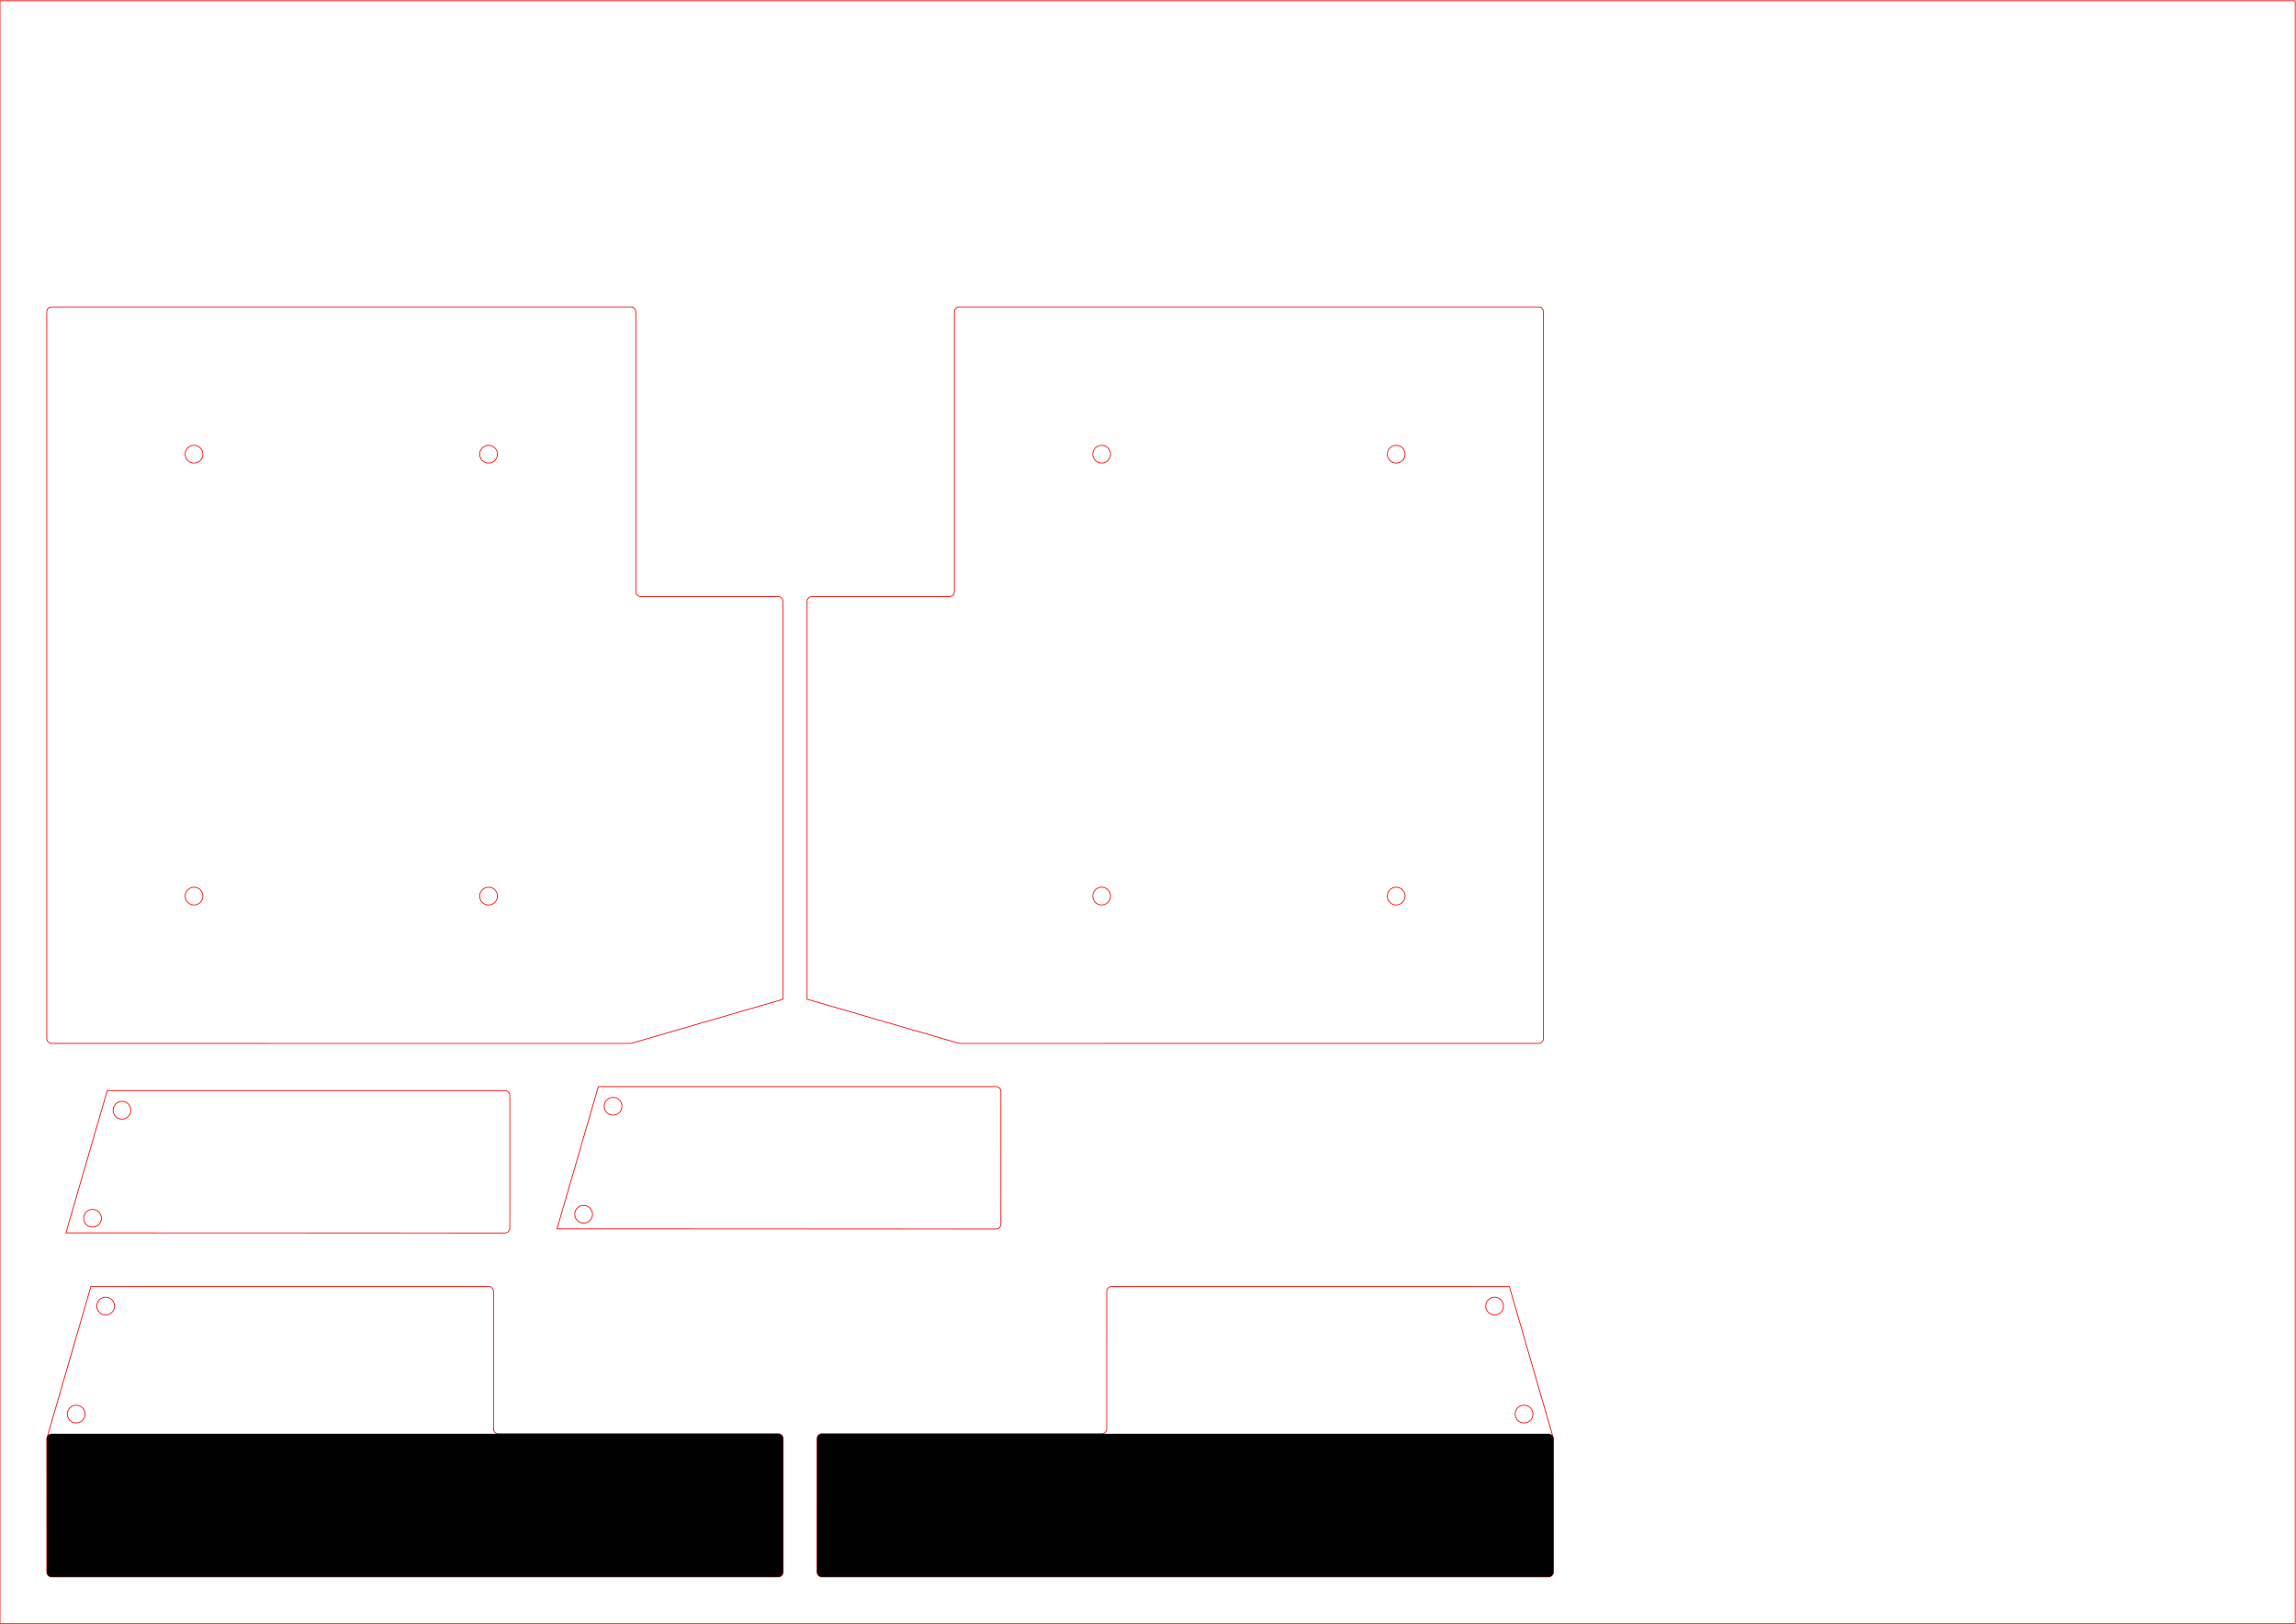
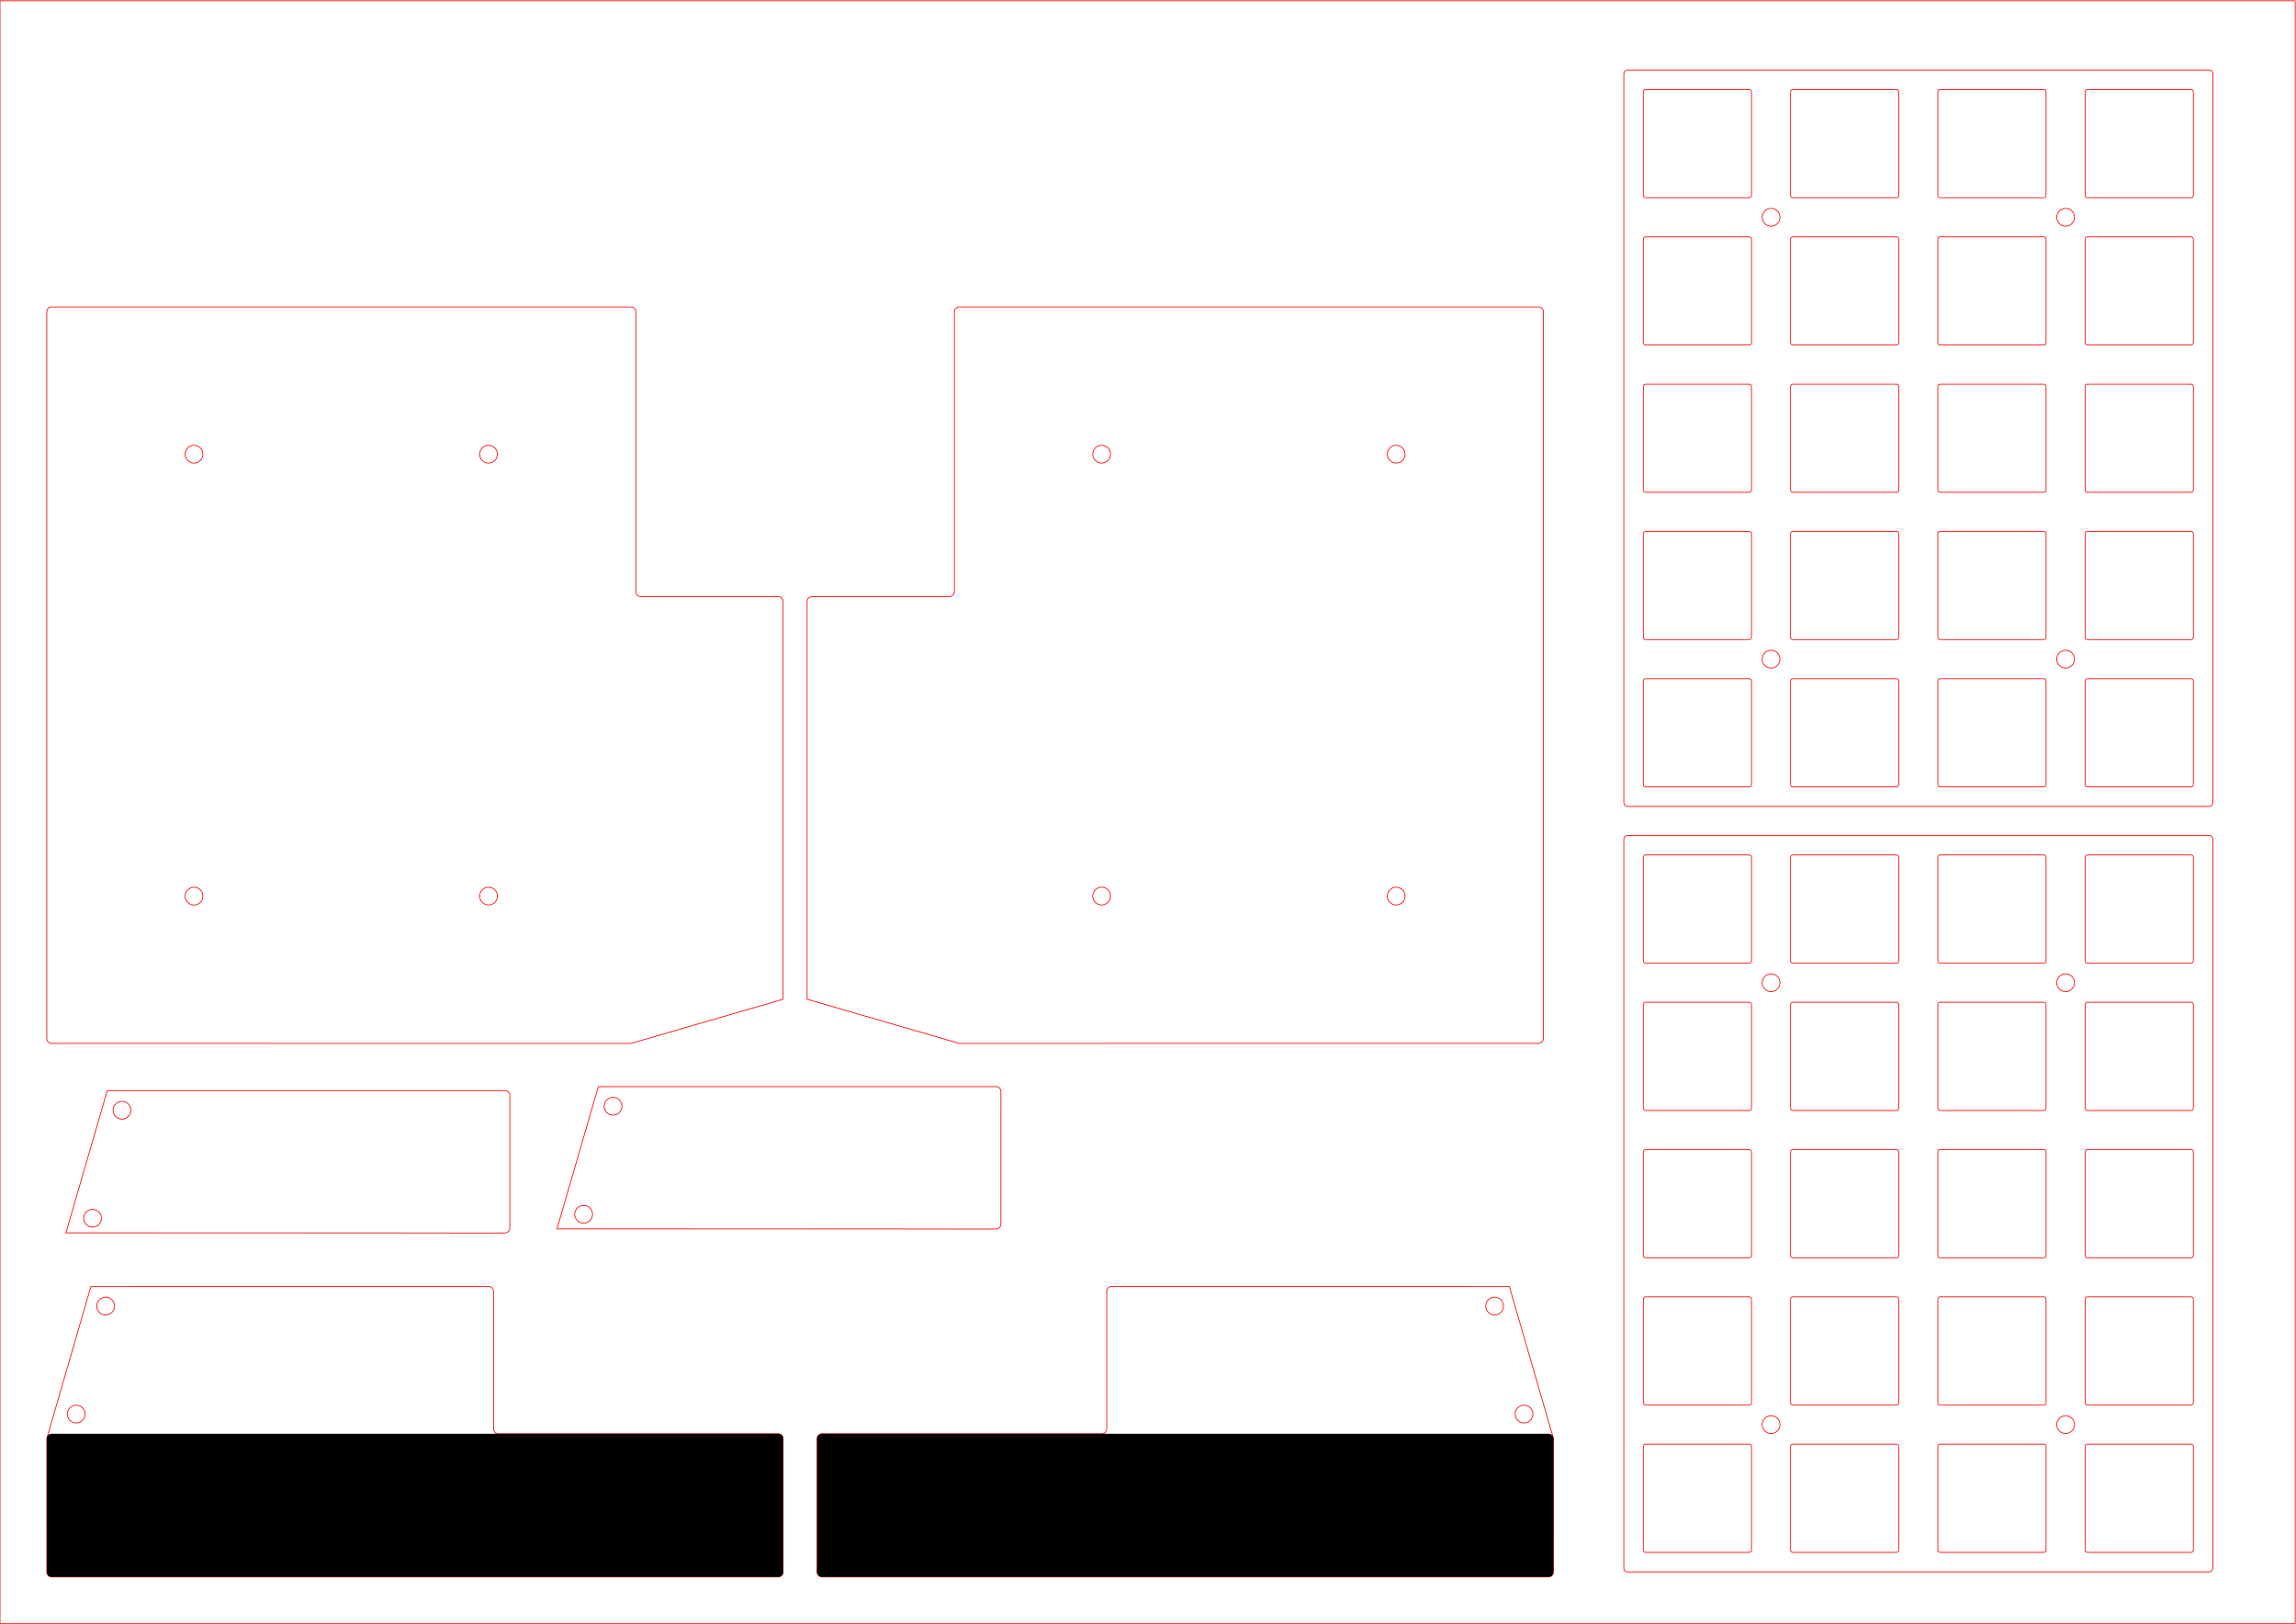
<svg xmlns="http://www.w3.org/2000/svg" xmlns:ns1="http://www.openswatchbook.org/uri/2009/osb" width="297mm" height="210mm" viewBox="0 0 297 210" version="1.1" id="svg4772">
  <defs id="defs4766">
    <linearGradient id="linearGradient21023" ns1:paint="solid">
      <stop style="stop-color:#000000;stop-opacity:1;" offset="0" id="stop21021" />
    </linearGradient>
  </defs>
  <g id="layer1" transform="translate(0,-87)">
    <g id="g4850-2" transform="translate(-36.35455,225.4554)">
      <circle transform="matrix(0,-1,-1,0,0,0)" style="fill:none;fill-opacity:1;stroke:#ff0000;stroke-width:0.1;stroke-linecap:butt;stroke-linejoin:round;stroke-miterlimit:4;stroke-dasharray:none;stroke-opacity:1;paint-order:markers stroke fill" id="path60932-0-9-0-80" cx="-18.59" cy="-111.848" r="1.15" />
      <circle transform="matrix(0,-1,-1,0,0,0)" style="fill:none;fill-opacity:1;stroke:#ff0000;stroke-width:0.1;stroke-linecap:butt;stroke-linejoin:round;stroke-miterlimit:4;stroke-dasharray:none;stroke-opacity:1;paint-order:markers stroke fill" id="path60932-0-9-0-8-7" cx="-4.62" cy="-115.658" r="1.15" />
      <path d="m 165.19,20.495 c -4.875,-0.014 -56.035,-0.014 -56.035,-0.014 -0.251,-2.65e-4 -0.499,-2.65e-4 -0.751,-5e-6 0.072,-0.249 0.144,-0.495 0.216,-0.743 1.648,-5.669 4.943,-17.005 4.943,-17.005 0.064,-0.218 0.127,-0.436 0.19,-0.653 0.301,-2.646e-4 0.603,-2.7e-4 0.904,0 l 50.535,7.6e-4 c 0.352,7.596e-4 0.636,0.285 0.636,0.636 l -0.003,17.141 c 2.3e-4,0.353 -0.284,0.637 -0.635,0.637 z" style="fill:#000000;fill-opacity:0;stroke:#ff0000;stroke-width:0.1;stroke-linecap:round;stroke-linejoin:round;stroke-miterlimit:4;stroke-dasharray:none;stroke-opacity:1" id="path18958-5-9" />
    </g>
    <rect style="opacity:1;fill:none;fill-opacity:1;fill-rule:nonzero;stroke:#ff0000;stroke-width:0.1;stroke-linecap:round;stroke-linejoin:round;stroke-miterlimit:4;stroke-dasharray:none;stroke-opacity:1;paint-order:markers fill stroke" id="rect5848" width="296.9" height="209.9" x="-4.9579783e-014" y="87.1" ry="0" />
    <text xml:space="preserve" style="font-style:normal;font-variant:normal;font-weight:normal;font-stretch:normal;font-size:10.583px;line-height:1.25;font-family:'Tanuki Permanent Marker';-inkscape-font-specification:'Tanuki Permanent Marker';letter-spacing:0px;word-spacing:0px;fill:#000000;fill-opacity:1;stroke:none;stroke-width:0.265" x="66" y="285" id="text969">
      <tspan id="tspan967" x="66" y="295.418" style="stroke-width:0.265" />
      <tspan x="66" y="308.647" style="stroke-width:0.265" id="tspan971" />
    </text>
    <g id="g4858-60-6" transform="matrix(0,-1,-1,0,104.9992,228.6449)">
      <g transform="matrix(0.00254,0,0,0.00254,-69.50508,-34.40154)" id="g22619-1-7-1-2">
        <path d="m 52751.5,15250.3 c 0.5,-137.771 -111.429,-249.7 -250,-250 l -20251.5,-0.3 -2250,7750 1.5,29500.3 c 0.5,138.371 112.429,250.3 250,250 h 36999.9 c 138.471,0.3 250.4,-111.629 250,-250 l 0.1,-29500 c 0.5,-137.771 -111.429,-249.7 -250,-250 h -14250 c -137.571,0.3 -249.5,-111.629 -250,-250 z" style="fill:none;fill-opacity:0;stroke:#fa0000;stroke-width:39.37;stroke-linecap:round;stroke-linejoin:round;stroke-miterlimit:4;stroke-dasharray:none;stroke-opacity:1" id="path4733-2-8-78-1" />
      </g>
      <circle r="1.15" cy="41.8" cx="82.902" id="path60932-99-3-8-1" style="fill:none;fill-opacity:1;stroke:#ff0000;stroke-width:0.1;stroke-linecap:butt;stroke-linejoin:round;stroke-miterlimit:4;stroke-dasharray:none;stroke-opacity:1;paint-order:markers stroke fill" />
      <circle r="1.15" cy="79.901" cx="82.902" id="path60932-99-5-1-7-48" style="fill:none;fill-opacity:1;stroke:#ff0000;stroke-width:0.1;stroke-linecap:butt;stroke-linejoin:round;stroke-miterlimit:4;stroke-dasharray:none;stroke-opacity:1;paint-order:markers stroke fill" />
      <circle r="1.15" cy="79.901" cx="25.751" id="path60932-99-0-4-09-3" style="fill:none;fill-opacity:1;stroke:#ff0000;stroke-width:0.1;stroke-linecap:butt;stroke-linejoin:round;stroke-miterlimit:4;stroke-dasharray:none;stroke-opacity:1;paint-order:markers stroke fill" />
      <circle r="1.15" cy="41.8" cx="25.751" id="path60932-99-50-8-9-9" style="fill:none;fill-opacity:1;stroke:#ff0000;stroke-width:0.1;stroke-linecap:butt;stroke-linejoin:round;stroke-miterlimit:4;stroke-dasharray:none;stroke-opacity:1;paint-order:markers stroke fill" />
    </g>
    <g id="g4858-60-5-9" transform="rotate(-90,164.6736,63.96977)">
      <g transform="matrix(0.00254,0,0,0.00254,-69.50508,-34.40154)" id="g22619-1-7-1-3-1">
        <path d="m 52751.5,15250.3 c 0.5,-137.771 -111.429,-249.7 -250,-250 l -20251.5,-0.3 -2250,7750 1.5,29500.3 c 0.5,138.371 112.429,250.3 250,250 h 36999.9 c 138.471,0.3 250.4,-111.629 250,-250 l 0.1,-29500 c 0.5,-137.771 -111.429,-249.7 -250,-250 h -14250 c -137.571,0.3 -249.5,-111.629 -250,-250 z" style="fill:none;fill-opacity:0;stroke:#fa0000;stroke-width:39.37;stroke-linecap:round;stroke-linejoin:round;stroke-miterlimit:4;stroke-dasharray:none;stroke-opacity:1" id="path4733-2-8-78-6-54" />
      </g>
      <circle r="1.15" cy="41.8" cx="82.902" id="path60932-99-3-8-4-0" style="fill:none;fill-opacity:1;stroke:#ff0000;stroke-width:0.1;stroke-linecap:butt;stroke-linejoin:round;stroke-miterlimit:4;stroke-dasharray:none;stroke-opacity:1;paint-order:markers stroke fill" />
      <circle r="1.15" cy="79.901" cx="82.902" id="path60932-99-5-1-7-5-6" style="fill:none;fill-opacity:1;stroke:#ff0000;stroke-width:0.1;stroke-linecap:butt;stroke-linejoin:round;stroke-miterlimit:4;stroke-dasharray:none;stroke-opacity:1;paint-order:markers stroke fill" />
      <circle r="1.15" cy="79.901" cx="25.751" id="path60932-99-0-4-09-2-4" style="fill:none;fill-opacity:1;stroke:#ff0000;stroke-width:0.1;stroke-linecap:butt;stroke-linejoin:round;stroke-miterlimit:4;stroke-dasharray:none;stroke-opacity:1;paint-order:markers stroke fill" />
      <circle r="1.15" cy="41.8" cx="25.751" id="path60932-99-50-8-9-4-94" style="fill:none;fill-opacity:1;stroke:#ff0000;stroke-width:0.1;stroke-linecap:butt;stroke-linejoin:round;stroke-miterlimit:4;stroke-dasharray:none;stroke-opacity:1;paint-order:markers stroke fill" />
    </g>
    <g id="g4850-2-7" transform="translate(-99.87775,225.9706)">
      <circle transform="matrix(0,-1,-1,0,0,0)" style="fill:none;fill-opacity:1;stroke:#ff0000;stroke-width:0.1;stroke-linecap:butt;stroke-linejoin:round;stroke-miterlimit:4;stroke-dasharray:none;stroke-opacity:1;paint-order:markers stroke fill" id="path60932-0-9-0-80-0" cx="-18.59" cy="-111.848" r="1.15" />
      <circle transform="matrix(0,-1,-1,0,0,0)" style="fill:none;fill-opacity:1;stroke:#ff0000;stroke-width:0.1;stroke-linecap:butt;stroke-linejoin:round;stroke-miterlimit:4;stroke-dasharray:none;stroke-opacity:1;paint-order:markers stroke fill" id="path60932-0-9-0-8-7-5" cx="-4.62" cy="-115.658" r="1.15" />
      <path d="m 165.19,20.495 c -4.875,-0.014 -56.035,-0.014 -56.035,-0.014 -0.251,-2.65e-4 -0.499,-2.65e-4 -0.751,-5e-6 0.072,-0.249 0.144,-0.495 0.216,-0.743 1.648,-5.669 4.943,-17.005 4.943,-17.005 0.064,-0.218 0.127,-0.436 0.19,-0.653 0.301,-2.646e-4 0.603,-2.7e-4 0.904,0 l 50.535,7.6e-4 c 0.352,7.596e-4 0.636,0.285 0.636,0.636 l -0.003,17.141 c 2.3e-4,0.353 -0.284,0.637 -0.635,0.637 z" style="fill:#000000;fill-opacity:0;stroke:#ff0000;stroke-width:0.1;stroke-linecap:round;stroke-linejoin:round;stroke-miterlimit:4;stroke-dasharray:none;stroke-opacity:1" id="path18958-5-9-8" />
    </g>
    <g id="g1499-7-8" transform="translate(0.7519501,-0.5594886)">
      <g transform="translate(-194.7522,19.56027)" id="g5588-0-5">
        <path id="path4731-1-7-3-3" style="fill:none;fill-opacity:0;stroke:#fa0000;stroke-width:0.1;stroke-linecap:round;stroke-linejoin:round;stroke-miterlimit:4;stroke-dasharray:none;stroke-opacity:1" d="m 295.304,254.063 7.4e-4,17.252 c 3e-5,0.351 -0.284,0.635 -0.636,0.634 h -93.98 c -0.349,7.7e-4 -0.634,-0.284 -0.634,-0.634 l -0.005,-17.252 5.522,-19.034 c 0.064,-0.218 0.127,-0.436 0.19,-0.653 0.301,-2.7e-4 0.603,-2.7e-4 0.904,0 l 50.536,0.002 c 0.351,-2.4e-4 0.635,0.284 0.635,0.635 l 0.001,17.781 c 0.002,0.352 0.286,0.636 0.635,0.635 h 36.195 c 0.352,0.001 0.636,0.285 0.635,0.635 z" />
        <circle r="1.15" cy="-203.857" cx="-250.886" id="path60932-0-9-0-9-8-2-0-1-6" style="fill:none;fill-opacity:1;stroke:#ff0000;stroke-width:0.1;stroke-linecap:butt;stroke-linejoin:round;stroke-miterlimit:4;stroke-dasharray:none;stroke-opacity:1;paint-order:markers stroke fill" transform="matrix(0,-1,-1,0,0,0)" />
        <circle r="1.15" cy="-207.667" cx="-236.916" id="path60932-0-9-0-8-7-4-3-5-1-6" style="fill:none;fill-opacity:1;stroke:#ff0000;stroke-width:0.1;stroke-linecap:butt;stroke-linejoin:round;stroke-miterlimit:4;stroke-dasharray:none;stroke-opacity:1;paint-order:markers stroke fill" transform="matrix(0,-1,-1,0,0,0)" />
      </g>
      <path id="path1089-5-3" d="m 5.933,272.988 c -0.351,0 -0.635,0.284 -0.635,0.635 l 0.005,17.253 c -10e-6,0.351 0.284,0.635 0.634,0.634 H 99.917 c 0.352,10e-4 0.636,-0.283 0.636,-0.634 l -7.5e-4,-17.252 c 0.001,-0.35 -0.283,-0.634 -0.635,-0.635 z" style="fill:#000000;fill-opacity:1;stroke:none;stroke-width:0.1;stroke-linecap:round;stroke-linejoin:round;stroke-miterlimit:4;stroke-dasharray:none;stroke-opacity:1" />
    </g>
    <g transform="matrix(-1,0,0,1,206.2481,-0.5594886)" id="g1499-1-1-2">
      <g transform="translate(-194.7522,19.56027)" id="g5588-8-7-8">
        <path id="path4731-1-7-6-0-4" style="fill:none;fill-opacity:0;stroke:#fa0000;stroke-width:0.1;stroke-linecap:round;stroke-linejoin:round;stroke-miterlimit:4;stroke-dasharray:none;stroke-opacity:1" d="m 295.304,254.063 7.4e-4,17.252 c 3e-5,0.351 -0.284,0.635 -0.636,0.634 h -93.98 c -0.349,7.7e-4 -0.634,-0.284 -0.634,-0.634 l -0.005,-17.252 5.522,-19.034 c 0.064,-0.218 0.127,-0.436 0.19,-0.653 0.301,-2.7e-4 0.603,-2.7e-4 0.904,0 l 50.536,0.002 c 0.351,-2.4e-4 0.635,0.284 0.635,0.635 l 0.001,17.781 c 0.002,0.352 0.286,0.636 0.635,0.635 h 36.195 c 0.352,0.001 0.636,0.285 0.635,0.635 z" />
        <circle r="1.15" cy="-203.857" cx="-250.886" id="path60932-0-9-0-9-8-2-0-9-9-6" style="fill:none;fill-opacity:1;stroke:#ff0000;stroke-width:0.1;stroke-linecap:butt;stroke-linejoin:round;stroke-miterlimit:4;stroke-dasharray:none;stroke-opacity:1;paint-order:markers stroke fill" transform="matrix(0,-1,-1,0,0,0)" />
        <circle r="1.15" cy="-207.667" cx="-236.916" id="path60932-0-9-0-8-7-4-3-5-9-3-6" style="fill:none;fill-opacity:1;stroke:#ff0000;stroke-width:0.1;stroke-linecap:butt;stroke-linejoin:round;stroke-miterlimit:4;stroke-dasharray:none;stroke-opacity:1;paint-order:markers stroke fill" transform="matrix(0,-1,-1,0,0,0)" />
      </g>
      <path id="path1089-3-6-3" d="m 5.933,272.988 c -0.351,0 -0.635,0.284 -0.635,0.635 l 0.005,17.253 c -10e-6,0.351 0.284,0.635 0.634,0.634 H 99.917 c 0.352,10e-4 0.636,-0.283 0.636,-0.634 l -7.5e-4,-17.252 c 0.001,-0.35 -0.283,-0.634 -0.635,-0.635 z" style="fill:#000000;fill-opacity:1;stroke:none;stroke-width:0.1;stroke-linecap:round;stroke-linejoin:round;stroke-miterlimit:4;stroke-dasharray:none;stroke-opacity:1" />
    </g>
+     <g id="g992">
+       <path id="rect60927-38-5-8" d="m 212.57,188.475 v -13.4 c 0,-0.166 0.134,-0.3 0.3,-0.3 h 13.4 c 0.166,0 0.3,0.134 0.3,0.3 v 13.4 c 0,0.166 -0.134,0.3 -0.3,0.3 h -13.4 c -0.166,0 -0.3,-0.134 -0.3,-0.3 z" style="fill:none;fill-opacity:1;stroke:#ff0000;stroke-width:0.1;stroke-linecap:butt;stroke-linejoin:round;stroke-miterlimit:4;stroke-dasharray:none;stroke-opacity:1;paint-order:markers stroke fill" />
+       <circle transform="rotate(-90)" r="1.15" cy="229.1" cx="-172.25" id="path60932-00-3-3" style="fill:none;fill-opacity:1;stroke:#ff0000;stroke-width:0.1;stroke-linecap:butt;stroke-linejoin:round;stroke-miterlimit:4;stroke-dasharray:none;stroke-opacity:1;paint-order:markers stroke fill" />
+       <path id="rect60927-2-3-7-1" d="m 212.57,169.425 v -13.4 c 0,-0.166 0.134,-0.3 0.3,-0.3 h 13.4 c 0.166,0 0.3,0.134 0.3,0.3 v 13.4 c 0,0.166 -0.134,0.3 -0.3,0.3 h -13.4 c -0.166,0 -0.3,-0.134 -0.3,-0.3 z" style="fill:none;fill-opacity:1;stroke:#ff0000;stroke-width:0.1;stroke-linecap:butt;stroke-linejoin:round;stroke-miterlimit:4;stroke-dasharray:none;stroke-opacity:1;paint-order:markers stroke fill" />
+       <path id="rect60927-2-2-8-8-0" d="m 212.57,150.375 v -13.4 c 0,-0.166 0.134,-0.3 0.3,-0.3 h 13.4 c 0.166,0 0.3,0.134 0.3,0.3 v 13.4 c 0,0.166 -0.134,0.3 -0.3,0.3 h -13.4 c -0.166,0 -0.3,-0.134 -0.3,-0.3 z" style="fill:none;fill-opacity:1;stroke:#ff0000;stroke-width:0.1;stroke-linecap:butt;stroke-linejoin:round;stroke-miterlimit:4;stroke-dasharray:none;stroke-opacity:1;paint-order:markers stroke fill" />
+       <path id="rect60927-2-2-3-0-3-4" d="m 212.57,131.325 v -13.4 c 0,-0.166 0.134,-0.3 0.3,-0.3 h 13.4 c 0.166,0 0.3,0.134 0.3,0.3 v 13.4 c 0,0.166 -0.134,0.3 -0.3,0.3 h -13.4 c -0.166,0 -0.3,-0.134 -0.3,-0.3 z" style="fill:none;fill-opacity:1;stroke:#ff0000;stroke-width:0.1;stroke-linecap:butt;stroke-linejoin:round;stroke-miterlimit:4;stroke-dasharray:none;stroke-opacity:1;paint-order:markers stroke fill" />
+       <path id="rect60927-2-2-2-4-3-5" d="m 212.57,112.275 v -13.4 c 0,-0.166 0.134,-0.3 0.3,-0.3 h 13.4 c 0.166,0 0.3,0.134 0.3,0.3 v 13.4 c 0,0.166 -0.134,0.3 -0.3,0.3 h -13.4 c -0.166,0 -0.3,-0.134 -0.3,-0.3 z" style="fill:none;fill-opacity:1;stroke:#ff0000;stroke-width:0.1;stroke-linecap:butt;stroke-linejoin:round;stroke-miterlimit:4;stroke-dasharray:none;stroke-opacity:1;paint-order:markers stroke fill" />
+       <circle transform="rotate(-90)" r="1.15" cy="229.1" cx="-115.1" id="path60932-9-8-8-8" style="fill:none;fill-opacity:1;stroke:#ff0000;stroke-width:0.1;stroke-linecap:butt;stroke-linejoin:round;stroke-miterlimit:4;stroke-dasharray:none;stroke-opacity:1;paint-order:markers stroke fill" />
+       <path id="rect60927-5-8-5-5" d="m 231.62,188.475 v -13.4 c 0,-0.166 0.134,-0.3 0.3,-0.3 h 13.4 c 0.166,0 0.3,0.134 0.3,0.3 v 13.4 c 0,0.166 -0.134,0.3 -0.3,0.3 h -13.4 c -0.166,0 -0.3,-0.134 -0.3,-0.3 z" style="fill:none;fill-opacity:1;stroke:#ff0000;stroke-width:0.1;stroke-linecap:butt;stroke-linejoin:round;stroke-miterlimit:4;stroke-dasharray:none;stroke-opacity:1;paint-order:markers stroke fill" />
+       <path id="rect60927-6-0-8-8" d="m 231.62,169.424 v -13.4 c 0,-0.166 0.134,-0.3 0.3,-0.3 h 13.4 c 0.166,0 0.3,0.134 0.3,0.3 v 13.4 c 0,0.166 -0.134,0.3 -0.3,0.3 h -13.4 c -0.166,0 -0.3,-0.134 -0.3,-0.3 z" style="fill:none;fill-opacity:1;stroke:#ff0000;stroke-width:0.1;stroke-linecap:butt;stroke-linejoin:round;stroke-miterlimit:4;stroke-dasharray:none;stroke-opacity:1;paint-order:markers stroke fill" />
+       <path id="rect60927-1-8-5-1" d="m 231.62,150.375 v -13.4 c 0,-0.166 0.134,-0.3 0.3,-0.3 h 13.4 c 0.166,0 0.3,0.134 0.3,0.3 v 13.4 c 0,0.166 -0.134,0.3 -0.3,0.3 h -13.4 c -0.166,0 -0.3,-0.134 -0.3,-0.3 z" style="fill:none;fill-opacity:1;stroke:#ff0000;stroke-width:0.1;stroke-linecap:butt;stroke-linejoin:round;stroke-miterlimit:4;stroke-dasharray:none;stroke-opacity:1;paint-order:markers stroke fill" />
+       <path id="rect60927-59-2-1-2" d="m 231.62,131.325 v -13.4 c 0,-0.166 0.134,-0.3 0.3,-0.3 h 13.4 c 0.166,0 0.3,0.134 0.3,0.3 v 13.4 c 0,0.166 -0.134,0.3 -0.3,0.3 h -13.4 c -0.166,0 -0.3,-0.134 -0.3,-0.3 z" style="fill:none;fill-opacity:1;stroke:#ff0000;stroke-width:0.1;stroke-linecap:butt;stroke-linejoin:round;stroke-miterlimit:4;stroke-dasharray:none;stroke-opacity:1;paint-order:markers stroke fill" />
+       <path id="rect60927-19-2-2-4" d="m 231.62,112.275 v -13.4 c 0,-0.166 0.134,-0.3 0.3,-0.3 h 13.4 c 0.166,0 0.3,0.134 0.3,0.3 v 13.4 c 0,0.166 -0.134,0.3 -0.3,0.3 h -13.4 c -0.166,0 -0.3,-0.134 -0.3,-0.3 z" style="fill:none;fill-opacity:1;stroke:#ff0000;stroke-width:0.1;stroke-linecap:butt;stroke-linejoin:round;stroke-miterlimit:4;stroke-dasharray:none;stroke-opacity:1;paint-order:markers stroke fill" />
+       <path id="rect60927-3-8-9-2" d="m 250.67,188.475 v -13.4 c 0,-0.166 0.134,-0.3 0.3,-0.3 h 13.4 c 0.166,0 0.3,0.134 0.3,0.3 v 13.4 c 0,0.166 -0.134,0.3 -0.3,0.3 h -13.4 c -0.166,0 -0.3,-0.134 -0.3,-0.3 z" style="fill:none;fill-opacity:1;stroke:#ff0000;stroke-width:0.1;stroke-linecap:butt;stroke-linejoin:round;stroke-miterlimit:4;stroke-dasharray:none;stroke-opacity:1;paint-order:markers stroke fill" />
+       <path id="rect60927-4-5-8-6" d="m 250.67,169.424 v -13.4 c 0,-0.166 0.134,-0.3 0.3,-0.3 h 13.4 c 0.166,0 0.3,0.134 0.3,0.3 v 13.4 c 0,0.166 -0.134,0.3 -0.3,0.3 h -13.4 c -0.166,0 -0.3,-0.134 -0.3,-0.3 z" style="fill:none;fill-opacity:1;stroke:#ff0000;stroke-width:0.1;stroke-linecap:butt;stroke-linejoin:round;stroke-miterlimit:4;stroke-dasharray:none;stroke-opacity:1;paint-order:markers stroke fill" />
+       <path id="rect60927-45-5-5-8" d="m 250.67,150.375 v -13.4 c 0,-0.166 0.134,-0.3 0.3,-0.3 h 13.4 c 0.166,0 0.3,0.134 0.3,0.3 v 13.4 c 0,0.166 -0.134,0.3 -0.3,0.3 h -13.4 c -0.166,0 -0.3,-0.134 -0.3,-0.3 z" style="fill:none;fill-opacity:1;stroke:#ff0000;stroke-width:0.1;stroke-linecap:butt;stroke-linejoin:round;stroke-miterlimit:4;stroke-dasharray:none;stroke-opacity:1;paint-order:markers stroke fill" />
+       <path id="rect60927-7-2-9-9" d="m 250.67,131.325 v -13.4 c 0,-0.166 0.134,-0.3 0.3,-0.3 h 13.4 c 0.166,0 0.3,0.134 0.3,0.3 v 13.4 c 0,0.166 -0.134,0.3 -0.3,0.3 h -13.4 c -0.166,0 -0.3,-0.134 -0.3,-0.3 z" style="fill:none;fill-opacity:1;stroke:#ff0000;stroke-width:0.1;stroke-linecap:butt;stroke-linejoin:round;stroke-miterlimit:4;stroke-dasharray:none;stroke-opacity:1;paint-order:markers stroke fill" />
+       <path id="rect60927-51-7-6-4" d="m 250.67,112.275 v -13.4 c 0,-0.166 0.134,-0.3 0.3,-0.3 h 13.4 c 0.166,0 0.3,0.134 0.3,0.3 v 13.4 c 0,0.166 -0.134,0.3 -0.3,0.3 h -13.4 c -0.166,0 -0.3,-0.134 -0.3,-0.3 z" style="fill:none;fill-opacity:1;stroke:#ff0000;stroke-width:0.1;stroke-linecap:butt;stroke-linejoin:round;stroke-miterlimit:4;stroke-dasharray:none;stroke-opacity:1;paint-order:markers stroke fill" />
+       <circle transform="rotate(-90)" r="1.15" cy="267.2" cx="-172.25" id="path60932-7-6-6-0" style="fill:none;fill-opacity:1;stroke:#ff0000;stroke-width:0.1;stroke-linecap:butt;stroke-linejoin:round;stroke-miterlimit:4;stroke-dasharray:none;stroke-opacity:1;paint-order:markers stroke fill" />
+       <circle transform="rotate(-90)" r="1.15" cy="267.2" cx="-115.1" id="path60932-0-2-0-6" style="fill:none;fill-opacity:1;stroke:#ff0000;stroke-width:0.1;stroke-linecap:butt;stroke-linejoin:round;stroke-miterlimit:4;stroke-dasharray:none;stroke-opacity:1;paint-order:markers stroke fill" />
+       <path id="rect60927-3-1-9-5-7" d="m 269.72,188.475 v -13.4 c 0,-0.166 0.134,-0.3 0.3,-0.3 h 13.4 c 0.166,0 0.3,0.134 0.3,0.3 v 13.4 c 0,0.166 -0.134,0.3 -0.3,0.3 h -13.4 c -0.166,0 -0.3,-0.134 -0.3,-0.3 z" style="fill:none;fill-opacity:1;stroke:#ff0000;stroke-width:0.1;stroke-linecap:butt;stroke-linejoin:round;stroke-miterlimit:4;stroke-dasharray:none;stroke-opacity:1;paint-order:markers stroke fill" />
+       <path id="rect60927-3-3-8-5-6" d="m 269.72,169.424 v -13.4 c 0,-0.166 0.134,-0.3 0.3,-0.3 h 13.4 c 0.166,0 0.3,0.134 0.3,0.3 v 13.4 c 0,0.166 -0.134,0.3 -0.3,0.3 h -13.4 c -0.166,0 -0.3,-0.134 -0.3,-0.3 z" style="fill:none;fill-opacity:1;stroke:#ff0000;stroke-width:0.1;stroke-linecap:butt;stroke-linejoin:round;stroke-miterlimit:4;stroke-dasharray:none;stroke-opacity:1;paint-order:markers stroke fill" />
+       <path id="rect60927-3-2-4-6-9" d="m 269.72,150.375 v -13.4 c 0,-0.166 0.134,-0.3 0.3,-0.3 h 13.4 c 0.166,0 0.3,0.134 0.3,0.3 v 13.4 c 0,0.166 -0.134,0.3 -0.3,0.3 h -13.4 c -0.166,0 -0.3,-0.134 -0.3,-0.3 z" style="fill:none;fill-opacity:1;stroke:#ff0000;stroke-width:0.1;stroke-linecap:butt;stroke-linejoin:round;stroke-miterlimit:4;stroke-dasharray:none;stroke-opacity:1;paint-order:markers stroke fill" />
+       <path id="rect60927-3-4-3-7-6" d="m 269.72,131.325 v -13.4 c 0,-0.166 0.134,-0.3 0.3,-0.3 h 13.4 c 0.166,0 0.3,0.134 0.3,0.3 v 13.4 c 0,0.166 -0.134,0.3 -0.3,0.3 h -13.4 c -0.166,0 -0.3,-0.134 -0.3,-0.3 z" style="fill:none;fill-opacity:1;stroke:#ff0000;stroke-width:0.1;stroke-linecap:butt;stroke-linejoin:round;stroke-miterlimit:4;stroke-dasharray:none;stroke-opacity:1;paint-order:markers stroke fill" />
+       <path id="rect60927-3-29-0-1-6" d="m 269.72,112.275 v -13.4 c 0,-0.166 0.134,-0.3 0.3,-0.3 h 13.4 c 0.166,0 0.3,0.134 0.3,0.3 v 13.4 c 0,0.166 -0.134,0.3 -0.3,0.3 h -13.4 c -0.166,0 -0.3,-0.134 -0.3,-0.3 z" style="fill:none;fill-opacity:1;stroke:#ff0000;stroke-width:0.1;stroke-linecap:butt;stroke-linejoin:round;stroke-miterlimit:4;stroke-dasharray:none;stroke-opacity:1;paint-order:markers stroke fill" />
+       <rect transform="rotate(-90)" ry="0.5" y="210.05" x="-191.3" height="76.2" width="95.25" id="rect61217-4-7-4" style="fill:none;fill-opacity:1;stroke:#ff0000;stroke-width:0.1;stroke-linecap:butt;stroke-linejoin:round;stroke-miterlimit:4;stroke-dasharray:none;stroke-opacity:1;paint-order:markers stroke fill" />
+     </g>
+     <g transform="translate(-3.0510105e-6,99)" id="g992-9">
+       <path id="rect60927-38-5-8-8" d="m 212.57,188.475 v -13.4 c 0,-0.166 0.134,-0.3 0.3,-0.3 h 13.4 c 0.166,0 0.3,0.134 0.3,0.3 v 13.4 c 0,0.166 -0.134,0.3 -0.3,0.3 h -13.4 c -0.166,0 -0.3,-0.134 -0.3,-0.3 z" style="fill:none;fill-opacity:1;stroke:#ff0000;stroke-width:0.1;stroke-linecap:butt;stroke-linejoin:round;stroke-miterlimit:4;stroke-dasharray:none;stroke-opacity:1;paint-order:markers stroke fill" />
+       <circle transform="rotate(-90)" r="1.15" cy="229.1" cx="-172.25" id="path60932-00-3-3-8" style="fill:none;fill-opacity:1;stroke:#ff0000;stroke-width:0.1;stroke-linecap:butt;stroke-linejoin:round;stroke-miterlimit:4;stroke-dasharray:none;stroke-opacity:1;paint-order:markers stroke fill" />
+       <path id="rect60927-2-3-7-1-9" d="m 212.57,169.425 v -13.4 c 0,-0.166 0.134,-0.3 0.3,-0.3 h 13.4 c 0.166,0 0.3,0.134 0.3,0.3 v 13.4 c 0,0.166 -0.134,0.3 -0.3,0.3 h -13.4 c -0.166,0 -0.3,-0.134 -0.3,-0.3 z" style="fill:none;fill-opacity:1;stroke:#ff0000;stroke-width:0.1;stroke-linecap:butt;stroke-linejoin:round;stroke-miterlimit:4;stroke-dasharray:none;stroke-opacity:1;paint-order:markers stroke fill" />
+       <path id="rect60927-2-2-8-8-0-0" d="m 212.57,150.375 v -13.4 c 0,-0.166 0.134,-0.3 0.3,-0.3 h 13.4 c 0.166,0 0.3,0.134 0.3,0.3 v 13.4 c 0,0.166 -0.134,0.3 -0.3,0.3 h -13.4 c -0.166,0 -0.3,-0.134 -0.3,-0.3 z" style="fill:none;fill-opacity:1;stroke:#ff0000;stroke-width:0.1;stroke-linecap:butt;stroke-linejoin:round;stroke-miterlimit:4;stroke-dasharray:none;stroke-opacity:1;paint-order:markers stroke fill" />
+       <path id="rect60927-2-2-3-0-3-4-7" d="m 212.57,131.325 v -13.4 c 0,-0.166 0.134,-0.3 0.3,-0.3 h 13.4 c 0.166,0 0.3,0.134 0.3,0.3 v 13.4 c 0,0.166 -0.134,0.3 -0.3,0.3 h -13.4 c -0.166,0 -0.3,-0.134 -0.3,-0.3 z" style="fill:none;fill-opacity:1;stroke:#ff0000;stroke-width:0.1;stroke-linecap:butt;stroke-linejoin:round;stroke-miterlimit:4;stroke-dasharray:none;stroke-opacity:1;paint-order:markers stroke fill" />
+       <path id="rect60927-2-2-2-4-3-5-1" d="m 212.57,112.275 v -13.4 c 0,-0.166 0.134,-0.3 0.3,-0.3 h 13.4 c 0.166,0 0.3,0.134 0.3,0.3 v 13.4 c 0,0.166 -0.134,0.3 -0.3,0.3 h -13.4 c -0.166,0 -0.3,-0.134 -0.3,-0.3 z" style="fill:none;fill-opacity:1;stroke:#ff0000;stroke-width:0.1;stroke-linecap:butt;stroke-linejoin:round;stroke-miterlimit:4;stroke-dasharray:none;stroke-opacity:1;paint-order:markers stroke fill" />
+       <circle transform="rotate(-90)" r="1.15" cy="229.1" cx="-115.1" id="path60932-9-8-8-8-2" style="fill:none;fill-opacity:1;stroke:#ff0000;stroke-width:0.1;stroke-linecap:butt;stroke-linejoin:round;stroke-miterlimit:4;stroke-dasharray:none;stroke-opacity:1;paint-order:markers stroke fill" />
+       <path id="rect60927-5-8-5-5-4" d="m 231.62,188.475 v -13.4 c 0,-0.166 0.134,-0.3 0.3,-0.3 h 13.4 c 0.166,0 0.3,0.134 0.3,0.3 v 13.4 c 0,0.166 -0.134,0.3 -0.3,0.3 h -13.4 c -0.166,0 -0.3,-0.134 -0.3,-0.3 z" style="fill:none;fill-opacity:1;stroke:#ff0000;stroke-width:0.1;stroke-linecap:butt;stroke-linejoin:round;stroke-miterlimit:4;stroke-dasharray:none;stroke-opacity:1;paint-order:markers stroke fill" />
+       <path id="rect60927-6-0-8-8-3" d="m 231.62,169.424 v -13.4 c 0,-0.166 0.134,-0.3 0.3,-0.3 h 13.4 c 0.166,0 0.3,0.134 0.3,0.3 v 13.4 c 0,0.166 -0.134,0.3 -0.3,0.3 h -13.4 c -0.166,0 -0.3,-0.134 -0.3,-0.3 z" style="fill:none;fill-opacity:1;stroke:#ff0000;stroke-width:0.1;stroke-linecap:butt;stroke-linejoin:round;stroke-miterlimit:4;stroke-dasharray:none;stroke-opacity:1;paint-order:markers stroke fill" />
+       <path id="rect60927-1-8-5-1-9" d="m 231.62,150.375 v -13.4 c 0,-0.166 0.134,-0.3 0.3,-0.3 h 13.4 c 0.166,0 0.3,0.134 0.3,0.3 v 13.4 c 0,0.166 -0.134,0.3 -0.3,0.3 h -13.4 c -0.166,0 -0.3,-0.134 -0.3,-0.3 z" style="fill:none;fill-opacity:1;stroke:#ff0000;stroke-width:0.1;stroke-linecap:butt;stroke-linejoin:round;stroke-miterlimit:4;stroke-dasharray:none;stroke-opacity:1;paint-order:markers stroke fill" />
+       <path id="rect60927-59-2-1-2-9" d="m 231.62,131.325 v -13.4 c 0,-0.166 0.134,-0.3 0.3,-0.3 h 13.4 c 0.166,0 0.3,0.134 0.3,0.3 v 13.4 c 0,0.166 -0.134,0.3 -0.3,0.3 h -13.4 c -0.166,0 -0.3,-0.134 -0.3,-0.3 z" style="fill:none;fill-opacity:1;stroke:#ff0000;stroke-width:0.1;stroke-linecap:butt;stroke-linejoin:round;stroke-miterlimit:4;stroke-dasharray:none;stroke-opacity:1;paint-order:markers stroke fill" />
+       <path id="rect60927-19-2-2-4-9" d="m 231.62,112.275 v -13.4 c 0,-0.166 0.134,-0.3 0.3,-0.3 h 13.4 c 0.166,0 0.3,0.134 0.3,0.3 v 13.4 c 0,0.166 -0.134,0.3 -0.3,0.3 h -13.4 c -0.166,0 -0.3,-0.134 -0.3,-0.3 z" style="fill:none;fill-opacity:1;stroke:#ff0000;stroke-width:0.1;stroke-linecap:butt;stroke-linejoin:round;stroke-miterlimit:4;stroke-dasharray:none;stroke-opacity:1;paint-order:markers stroke fill" />
+       <path id="rect60927-3-8-9-2-4" d="m 250.67,188.475 v -13.4 c 0,-0.166 0.134,-0.3 0.3,-0.3 h 13.4 c 0.166,0 0.3,0.134 0.3,0.3 v 13.4 c 0,0.166 -0.134,0.3 -0.3,0.3 h -13.4 c -0.166,0 -0.3,-0.134 -0.3,-0.3 z" style="fill:none;fill-opacity:1;stroke:#ff0000;stroke-width:0.1;stroke-linecap:butt;stroke-linejoin:round;stroke-miterlimit:4;stroke-dasharray:none;stroke-opacity:1;paint-order:markers stroke fill" />
+       <path id="rect60927-4-5-8-6-8" d="m 250.67,169.424 v -13.4 c 0,-0.166 0.134,-0.3 0.3,-0.3 h 13.4 c 0.166,0 0.3,0.134 0.3,0.3 v 13.4 c 0,0.166 -0.134,0.3 -0.3,0.3 h -13.4 c -0.166,0 -0.3,-0.134 -0.3,-0.3 z" style="fill:none;fill-opacity:1;stroke:#ff0000;stroke-width:0.1;stroke-linecap:butt;stroke-linejoin:round;stroke-miterlimit:4;stroke-dasharray:none;stroke-opacity:1;paint-order:markers stroke fill" />
+       <path id="rect60927-45-5-5-8-4" d="m 250.67,150.375 v -13.4 c 0,-0.166 0.134,-0.3 0.3,-0.3 h 13.4 c 0.166,0 0.3,0.134 0.3,0.3 v 13.4 c 0,0.166 -0.134,0.3 -0.3,0.3 h -13.4 c -0.166,0 -0.3,-0.134 -0.3,-0.3 z" style="fill:none;fill-opacity:1;stroke:#ff0000;stroke-width:0.1;stroke-linecap:butt;stroke-linejoin:round;stroke-miterlimit:4;stroke-dasharray:none;stroke-opacity:1;paint-order:markers stroke fill" />
+       <path id="rect60927-7-2-9-9-1" d="m 250.67,131.325 v -13.4 c 0,-0.166 0.134,-0.3 0.3,-0.3 h 13.4 c 0.166,0 0.3,0.134 0.3,0.3 v 13.4 c 0,0.166 -0.134,0.3 -0.3,0.3 h -13.4 c -0.166,0 -0.3,-0.134 -0.3,-0.3 z" style="fill:none;fill-opacity:1;stroke:#ff0000;stroke-width:0.1;stroke-linecap:butt;stroke-linejoin:round;stroke-miterlimit:4;stroke-dasharray:none;stroke-opacity:1;paint-order:markers stroke fill" />
+       <path id="rect60927-51-7-6-4-9" d="m 250.67,112.275 v -13.4 c 0,-0.166 0.134,-0.3 0.3,-0.3 h 13.4 c 0.166,0 0.3,0.134 0.3,0.3 v 13.4 c 0,0.166 -0.134,0.3 -0.3,0.3 h -13.4 c -0.166,0 -0.3,-0.134 -0.3,-0.3 z" style="fill:none;fill-opacity:1;stroke:#ff0000;stroke-width:0.1;stroke-linecap:butt;stroke-linejoin:round;stroke-miterlimit:4;stroke-dasharray:none;stroke-opacity:1;paint-order:markers stroke fill" />
+       <circle transform="rotate(-90)" r="1.15" cy="267.2" cx="-172.25" id="path60932-7-6-6-0-4" style="fill:none;fill-opacity:1;stroke:#ff0000;stroke-width:0.1;stroke-linecap:butt;stroke-linejoin:round;stroke-miterlimit:4;stroke-dasharray:none;stroke-opacity:1;paint-order:markers stroke fill" />
+       <circle transform="rotate(-90)" r="1.15" cy="267.2" cx="-115.1" id="path60932-0-2-0-6-0" style="fill:none;fill-opacity:1;stroke:#ff0000;stroke-width:0.1;stroke-linecap:butt;stroke-linejoin:round;stroke-miterlimit:4;stroke-dasharray:none;stroke-opacity:1;paint-order:markers stroke fill" />
+       <path id="rect60927-3-1-9-5-7-9" d="m 269.72,188.475 v -13.4 c 0,-0.166 0.134,-0.3 0.3,-0.3 h 13.4 c 0.166,0 0.3,0.134 0.3,0.3 v 13.4 c 0,0.166 -0.134,0.3 -0.3,0.3 h -13.4 c -0.166,0 -0.3,-0.134 -0.3,-0.3 z" style="fill:none;fill-opacity:1;stroke:#ff0000;stroke-width:0.1;stroke-linecap:butt;stroke-linejoin:round;stroke-miterlimit:4;stroke-dasharray:none;stroke-opacity:1;paint-order:markers stroke fill" />
+       <path id="rect60927-3-3-8-5-6-5" d="m 269.72,169.424 v -13.4 c 0,-0.166 0.134,-0.3 0.3,-0.3 h 13.4 c 0.166,0 0.3,0.134 0.3,0.3 v 13.4 c 0,0.166 -0.134,0.3 -0.3,0.3 h -13.4 c -0.166,0 -0.3,-0.134 -0.3,-0.3 z" style="fill:none;fill-opacity:1;stroke:#ff0000;stroke-width:0.1;stroke-linecap:butt;stroke-linejoin:round;stroke-miterlimit:4;stroke-dasharray:none;stroke-opacity:1;paint-order:markers stroke fill" />
+       <path id="rect60927-3-2-4-6-9-4" d="m 269.72,150.375 v -13.4 c 0,-0.166 0.134,-0.3 0.3,-0.3 h 13.4 c 0.166,0 0.3,0.134 0.3,0.3 v 13.4 c 0,0.166 -0.134,0.3 -0.3,0.3 h -13.4 c -0.166,0 -0.3,-0.134 -0.3,-0.3 z" style="fill:none;fill-opacity:1;stroke:#ff0000;stroke-width:0.1;stroke-linecap:butt;stroke-linejoin:round;stroke-miterlimit:4;stroke-dasharray:none;stroke-opacity:1;paint-order:markers stroke fill" />
+       <path id="rect60927-3-4-3-7-6-6" d="m 269.72,131.325 v -13.4 c 0,-0.166 0.134,-0.3 0.3,-0.3 h 13.4 c 0.166,0 0.3,0.134 0.3,0.3 v 13.4 c 0,0.166 -0.134,0.3 -0.3,0.3 h -13.4 c -0.166,0 -0.3,-0.134 -0.3,-0.3 z" style="fill:none;fill-opacity:1;stroke:#ff0000;stroke-width:0.1;stroke-linecap:butt;stroke-linejoin:round;stroke-miterlimit:4;stroke-dasharray:none;stroke-opacity:1;paint-order:markers stroke fill" />
+       <path id="rect60927-3-29-0-1-6-6" d="m 269.72,112.275 v -13.4 c 0,-0.166 0.134,-0.3 0.3,-0.3 h 13.4 c 0.166,0 0.3,0.134 0.3,0.3 v 13.4 c 0,0.166 -0.134,0.3 -0.3,0.3 h -13.4 c -0.166,0 -0.3,-0.134 -0.3,-0.3 z" style="fill:none;fill-opacity:1;stroke:#ff0000;stroke-width:0.1;stroke-linecap:butt;stroke-linejoin:round;stroke-miterlimit:4;stroke-dasharray:none;stroke-opacity:1;paint-order:markers stroke fill" />
+       <rect transform="rotate(-90)" ry="0.5" y="210.05" x="-191.3" height="76.2" width="95.25" id="rect61217-4-7-4-5" style="fill:none;fill-opacity:1;stroke:#ff0000;stroke-width:0.1;stroke-linecap:butt;stroke-linejoin:round;stroke-miterlimit:4;stroke-dasharray:none;stroke-opacity:1;paint-order:markers stroke fill" />
+     </g>
  </g>
</svg>
